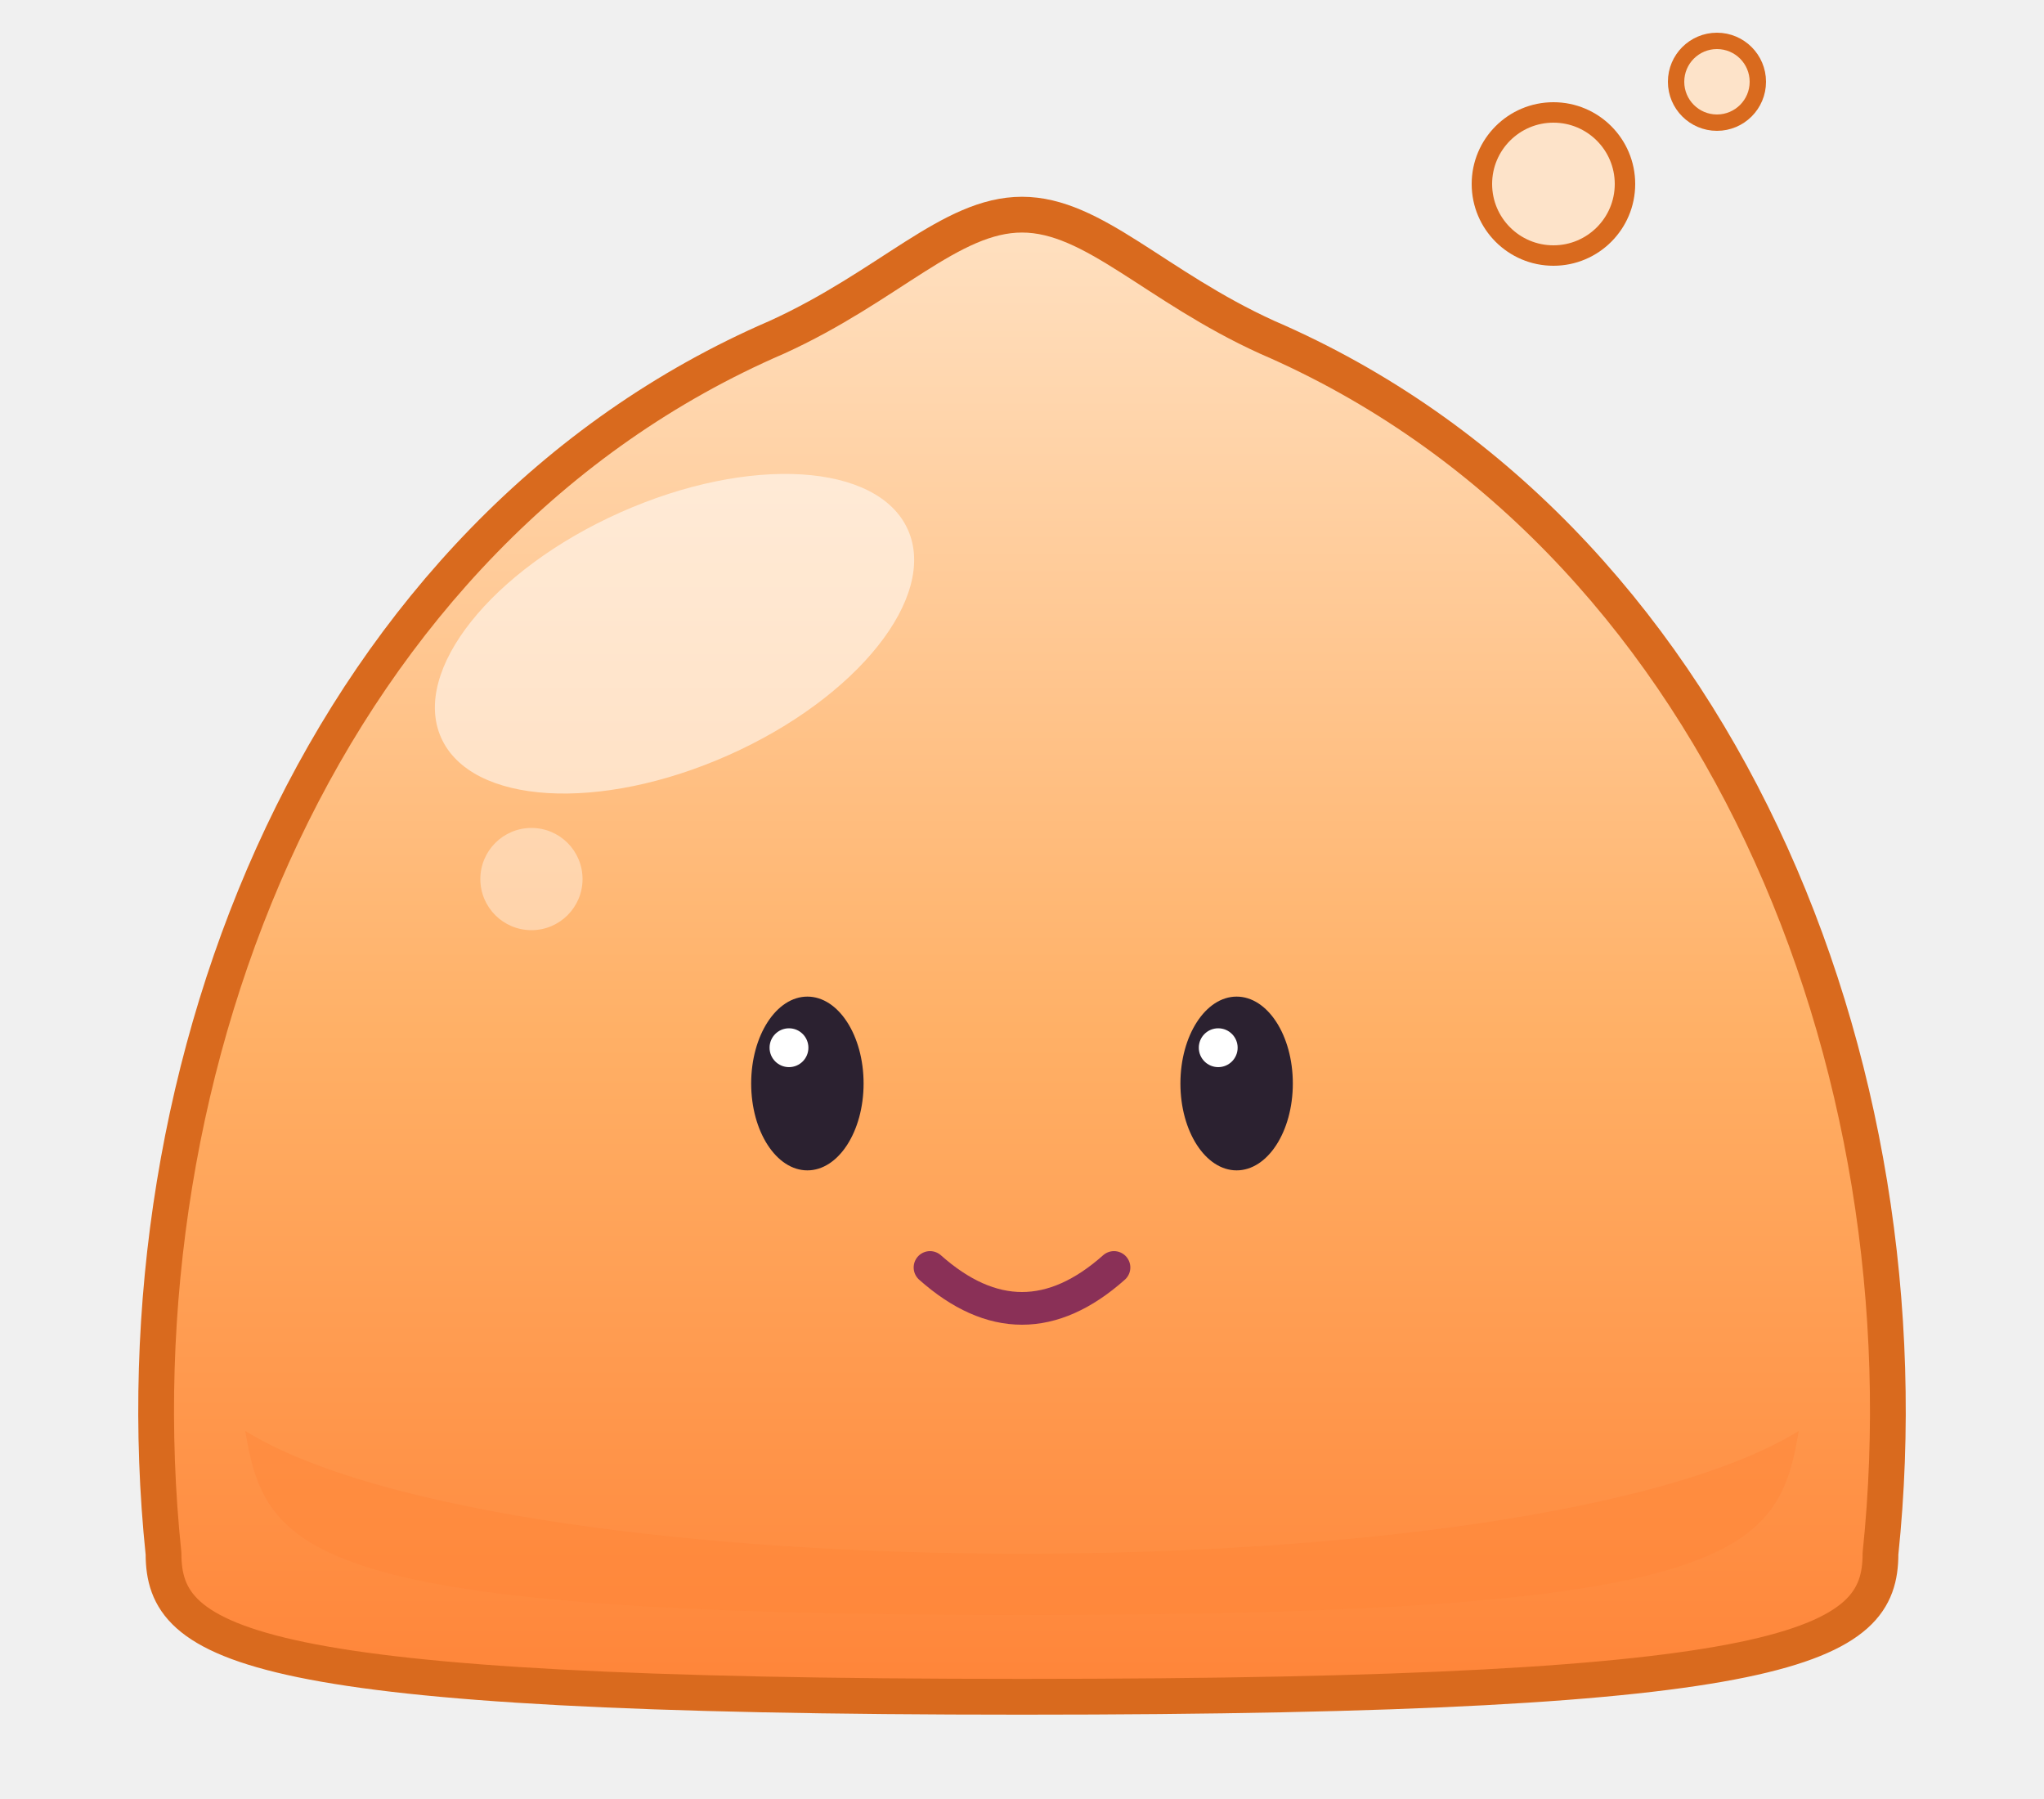
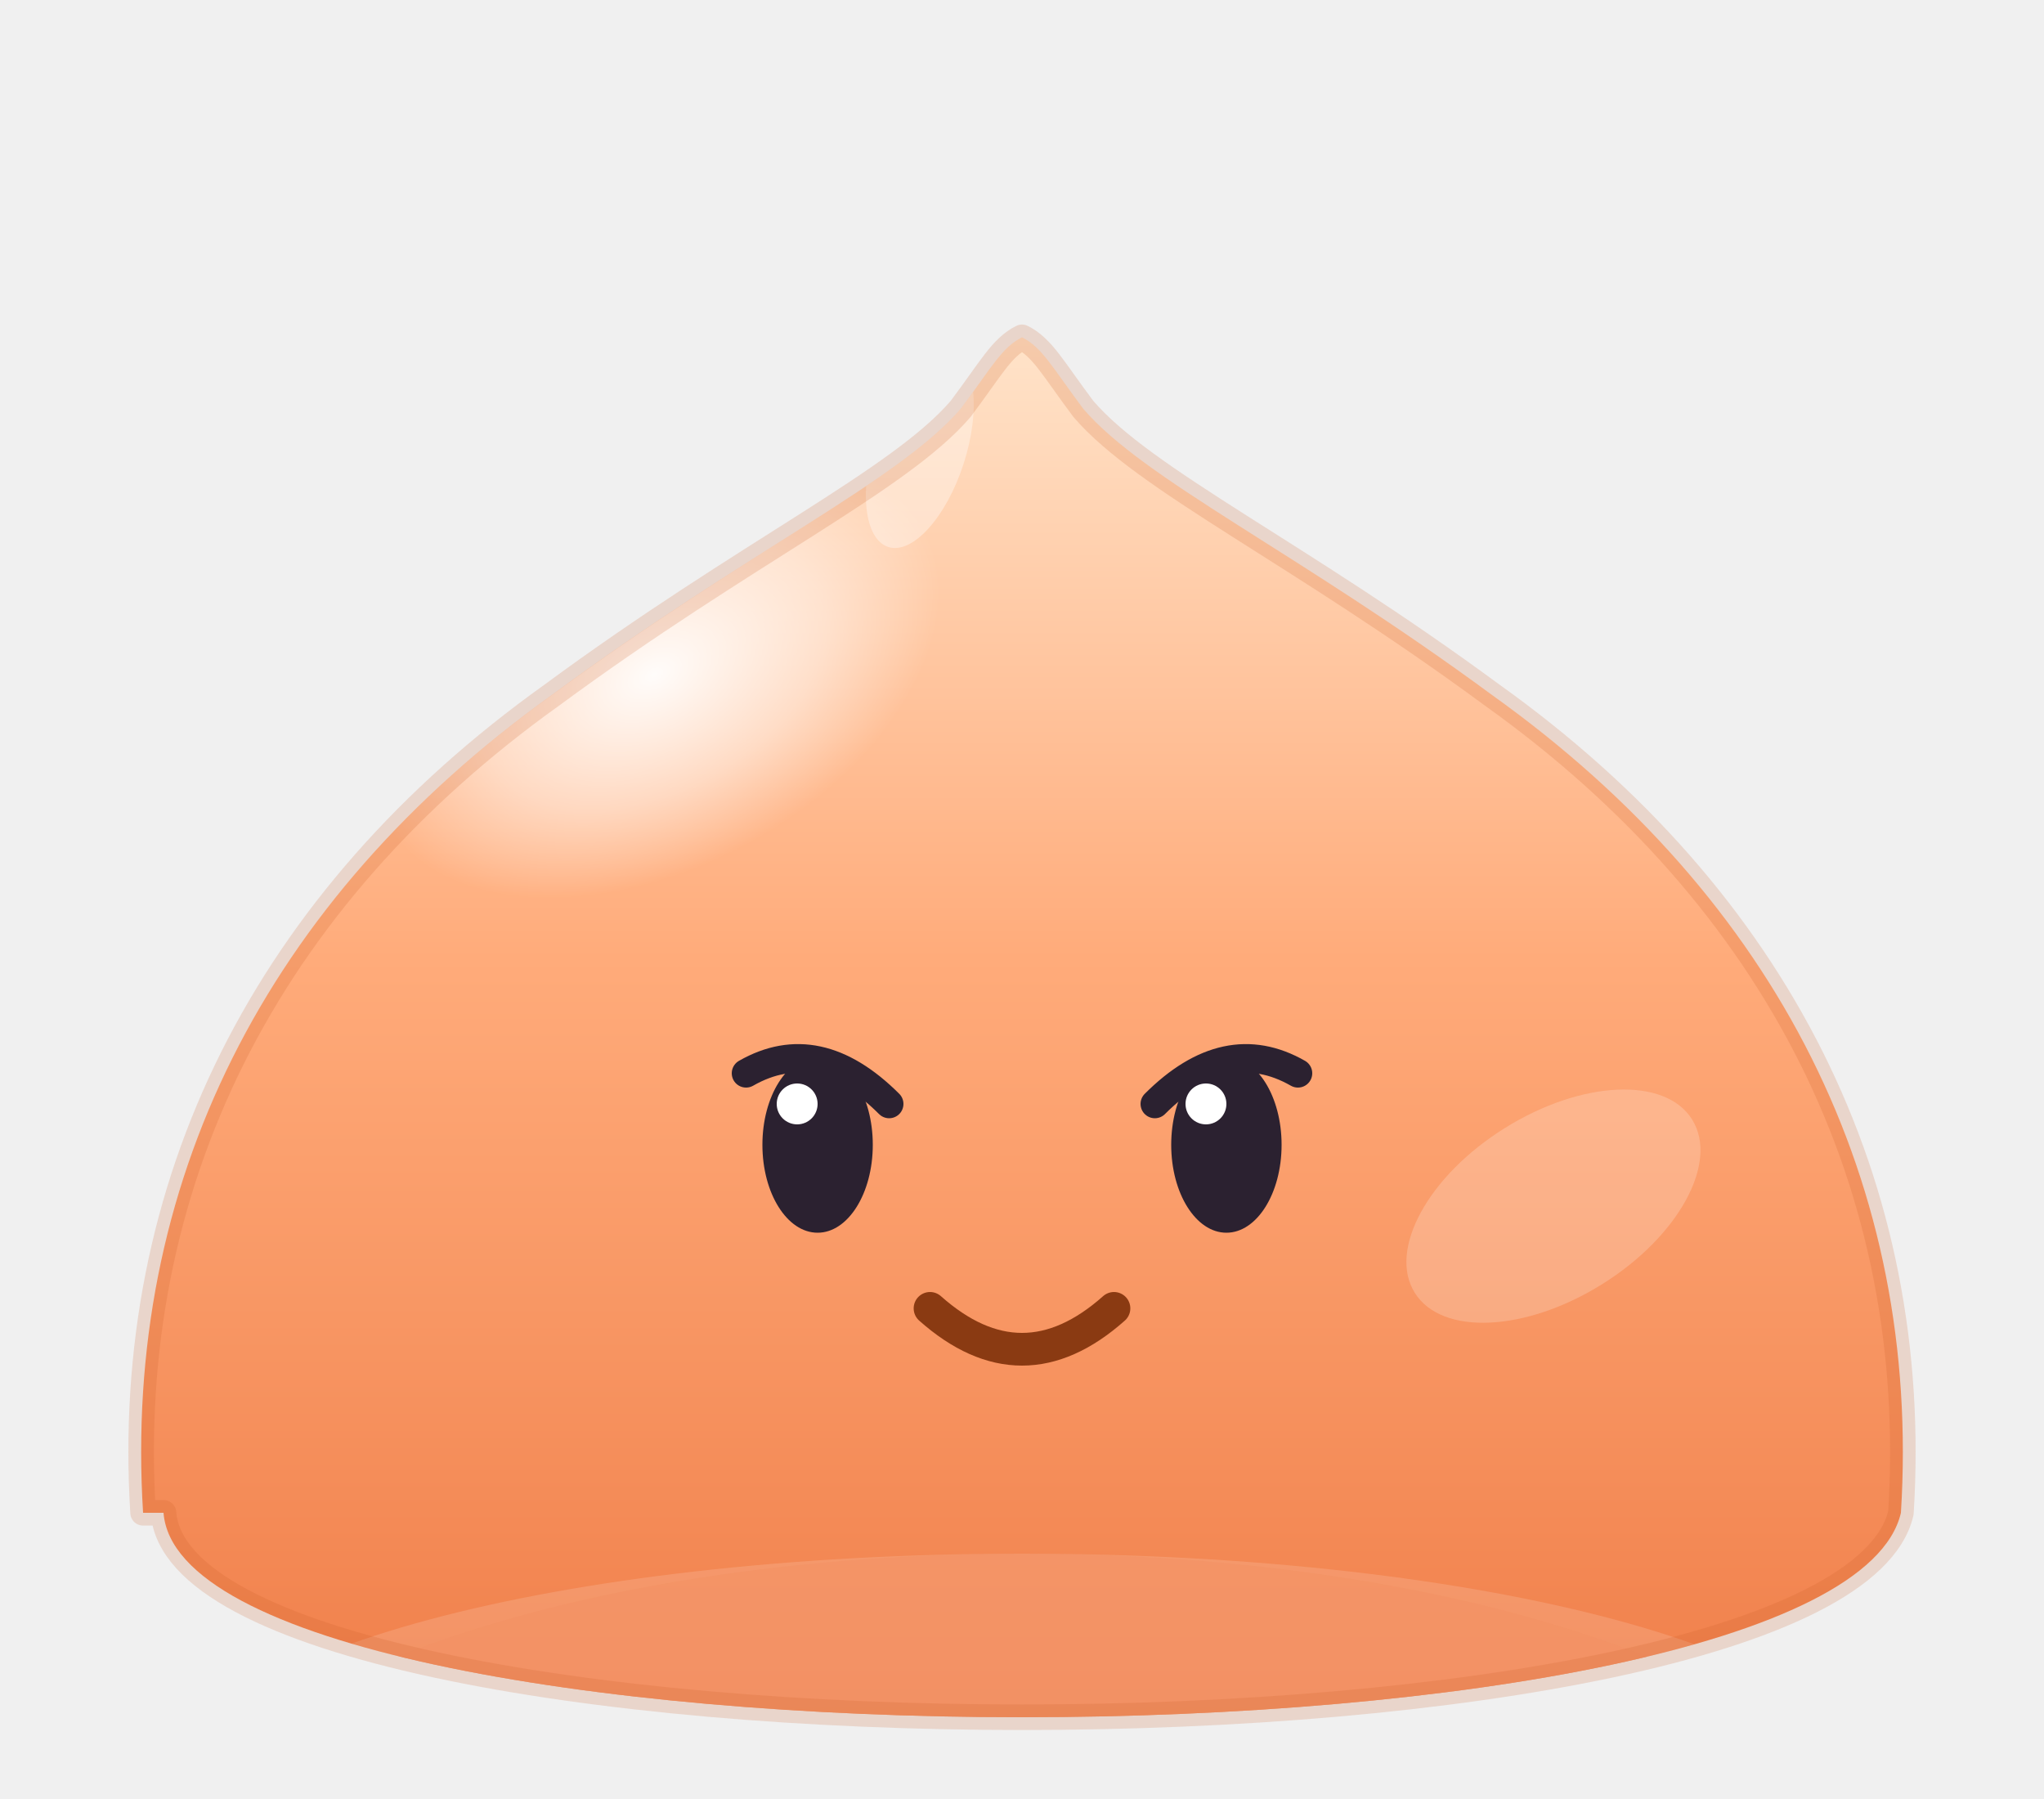
<svg xmlns="http://www.w3.org/2000/svg" viewBox="0 0 200 176">
  <defs>
    <linearGradient id="body" x1="0" y1="0" x2="0" y2="1">
-       <stop offset="0" stop-color="#ffe1c2" />
-       <stop offset="0.55" stop-color="#ffb066" />
-       <stop offset="1" stop-color="#ff8438" />
+       <stop offset="0" stop-color="#ffe3c9" />
+       <stop offset="0.45" stop-color="#ffab7a" />
+       <stop offset="1" stop-color="#f07f4a" />
    </linearGradient>
+     <radialGradient id="gloss" cx="0.5" cy="0.5" r="0.5">
+       <stop offset="0" stop-color="#ffffff" stop-opacity="0.95" />
+       <stop offset="0.6" stop-color="#ffffff" stop-opacity="0.45" />
+       <stop offset="1" stop-color="#ffffff" stop-opacity="0" />
+     </radialGradient>
+     <clipPath id="clip">
+       <path d="M14,148 C12,116 26,88 54,68 C73,54 88,47 94,40 C97,36 98,34 100,33 C102,34 103,36 106,40 C112,47 127,54 146,68 C174,88 188,116 186,148 C183,161 142,168 100,168 C58,168 17,161 16,148 Z" />
+     </clipPath>
  </defs>
-   <circle cx="152" cy="18" r="7" fill="#ffe1c2" fill-opacity="0.85" stroke="#d96a1e" stroke-width="2" />
-   <circle cx="168" cy="8" r="4" fill="#ffe1c2" fill-opacity="0.85" stroke="#d96a1e" stroke-width="1.6" />
-   <path d="M16,152 C11,104 32,52 76,33 C87,28 93,21 100,21 C107,21 113,28 124,33 C168,52 189,104 184,152 C184,161 176,166 100,166 C24,166 16,161 16,152 Z" fill="url(#body)" stroke="#d96a1e" stroke-width="3.5" stroke-linejoin="round" />
-   <path d="M24,140 C50,156 150,156 176,140 C174,152 170,158 100,158 C30,158 26,152 24,140 Z" fill="#ff8438" opacity="0.45" />
-   <ellipse cx="66" cy="62" rx="25" ry="13" fill="#ffffff" opacity="0.55" transform="rotate(-24 66 62)" />
-   <circle cx="52" cy="86" r="5" fill="#ffffff" opacity="0.4" />
-   <ellipse cx="79" cy="106" rx="5.5" ry="8.5" fill="#2b2130" />
-   <ellipse cx="121" cy="106" rx="5.5" ry="8.5" fill="#2b2130" />
-   <circle cx="77.2" cy="102.5" r="1.9" fill="#ffffff" />
-   <circle cx="119.2" cy="102.5" r="1.9" fill="#ffffff" />
-   <path d="M91,124 Q100,132 109,124" fill="none" stroke="#8a3057" stroke-width="3.2" stroke-linecap="round" />
+   <path d="M14,148 C12,116 26,88 54,68 C73,54 88,47 94,40 C97,36 98,34 100,33 C102,34 103,36 106,40 C112,47 127,54 146,68 C174,88 188,116 186,148 C183,161 142,168 100,168 C58,168 17,161 16,148 Z" fill="url(#body)" />
+   <g clip-path="url(#clip)">
+     <ellipse cx="100" cy="186" rx="86" ry="34" fill="#f07f4a" opacity="0.55" />
+     <ellipse cx="100" cy="174" rx="82" ry="22" fill="#ffffff" opacity="0.14" />
+     <ellipse cx="64" cy="66" rx="30" ry="19" fill="url(#gloss)" transform="rotate(-28 64 66)" />
+     <ellipse cx="90" cy="44" rx="4.5" ry="10" fill="#ffffff" opacity="0.35" transform="rotate(18 90 44)" />
+     <ellipse cx="152" cy="118" rx="16" ry="9" fill="#ffffff" opacity="0.20" transform="rotate(-32 152 118)" />
+   </g>
+   <path d="M14,148 C12,116 26,88 54,68 C73,54 88,47 94,40 C97,36 98,34 100,33 C102,34 103,36 106,40 C112,47 127,54 146,68 C174,88 188,116 186,148 C183,161 142,168 100,168 C58,168 17,161 16,148 Z" fill="none" stroke="#c95a24" stroke-width="2.5" stroke-linejoin="round" opacity="0.18" />
+   <g>
+     <ellipse cx="80" cy="112" rx="5.4" ry="8.6" fill="#2b2130" />
+     <ellipse cx="120" cy="112" rx="5.4" ry="8.6" fill="#2b2130" />
+     <path d="M73,105 Q80,101 87,108" fill="none" stroke="#2b2130" stroke-width="2.8" stroke-linecap="round" />
+     <path d="M113,108 Q120,101 127,105" fill="none" stroke="#2b2130" stroke-width="2.8" stroke-linecap="round" />
+     <circle cx="78" cy="108" r="2" fill="#ffffff" />
+     <circle cx="118" cy="108" r="2" fill="#ffffff" />
+     <path d="M91,128 Q100,136 109,128" fill="none" stroke="#8a3a12" stroke-width="3.2" stroke-linecap="round" />
+   </g>
</svg>
